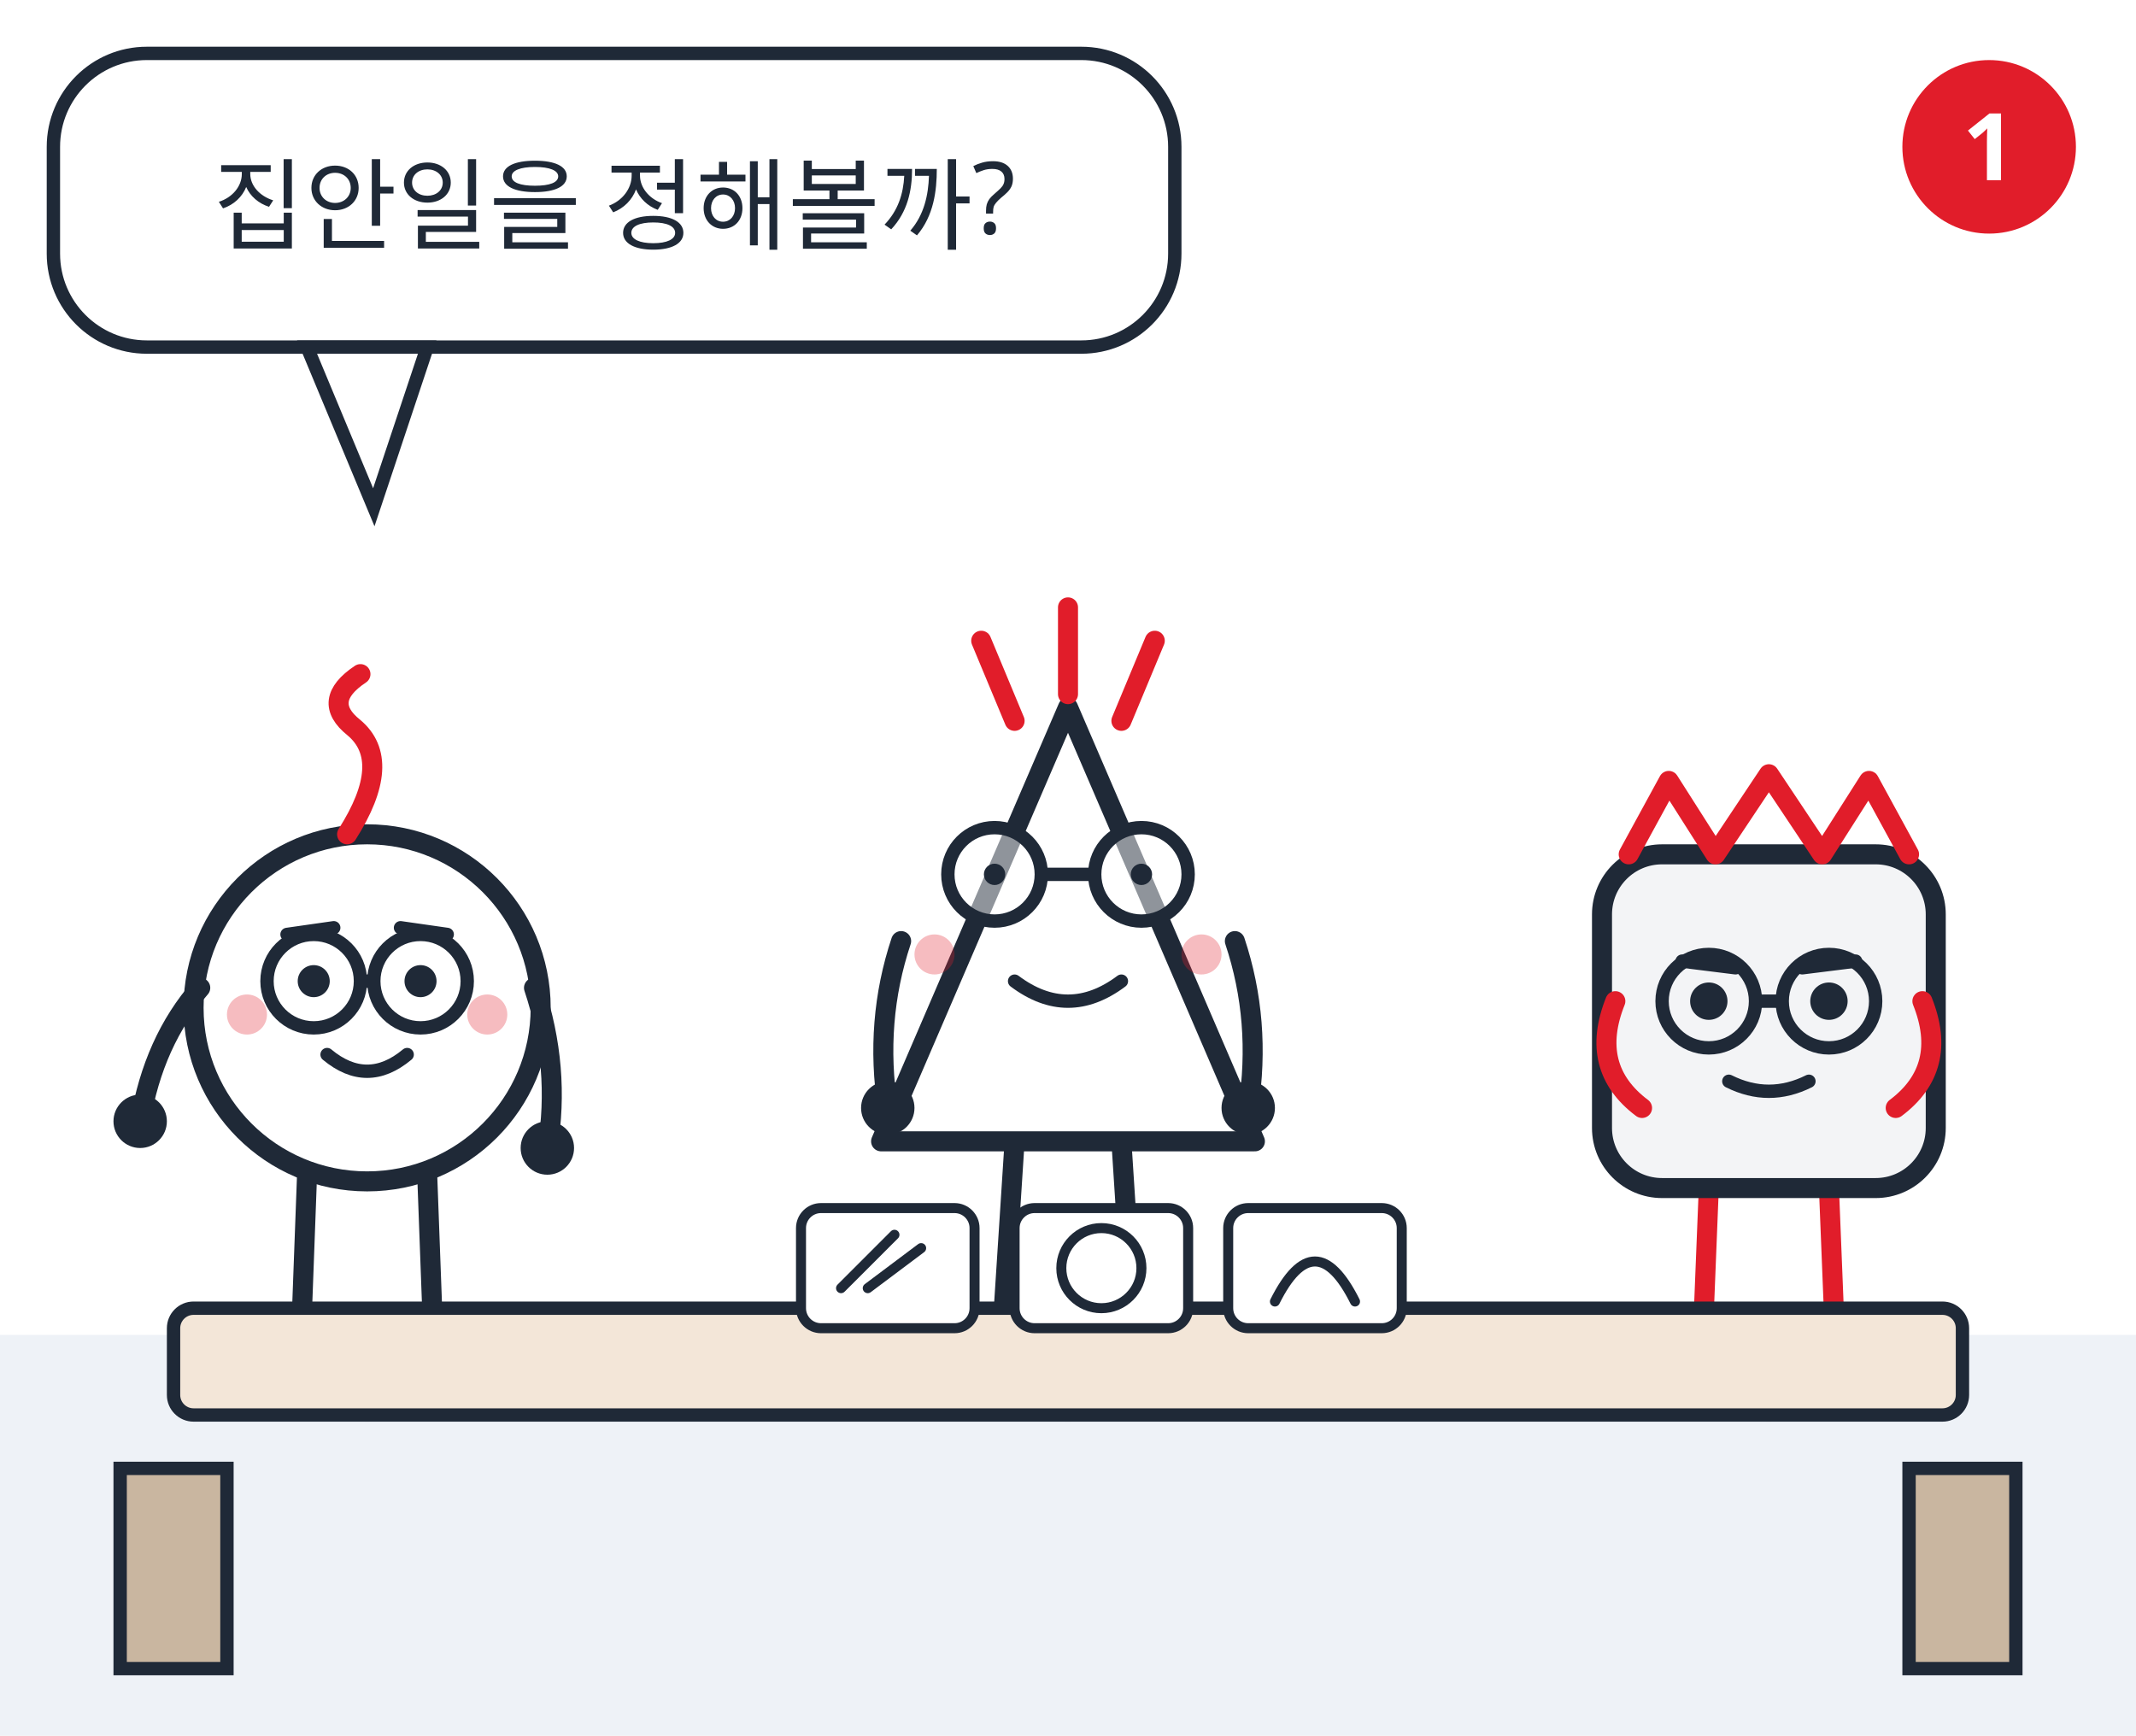
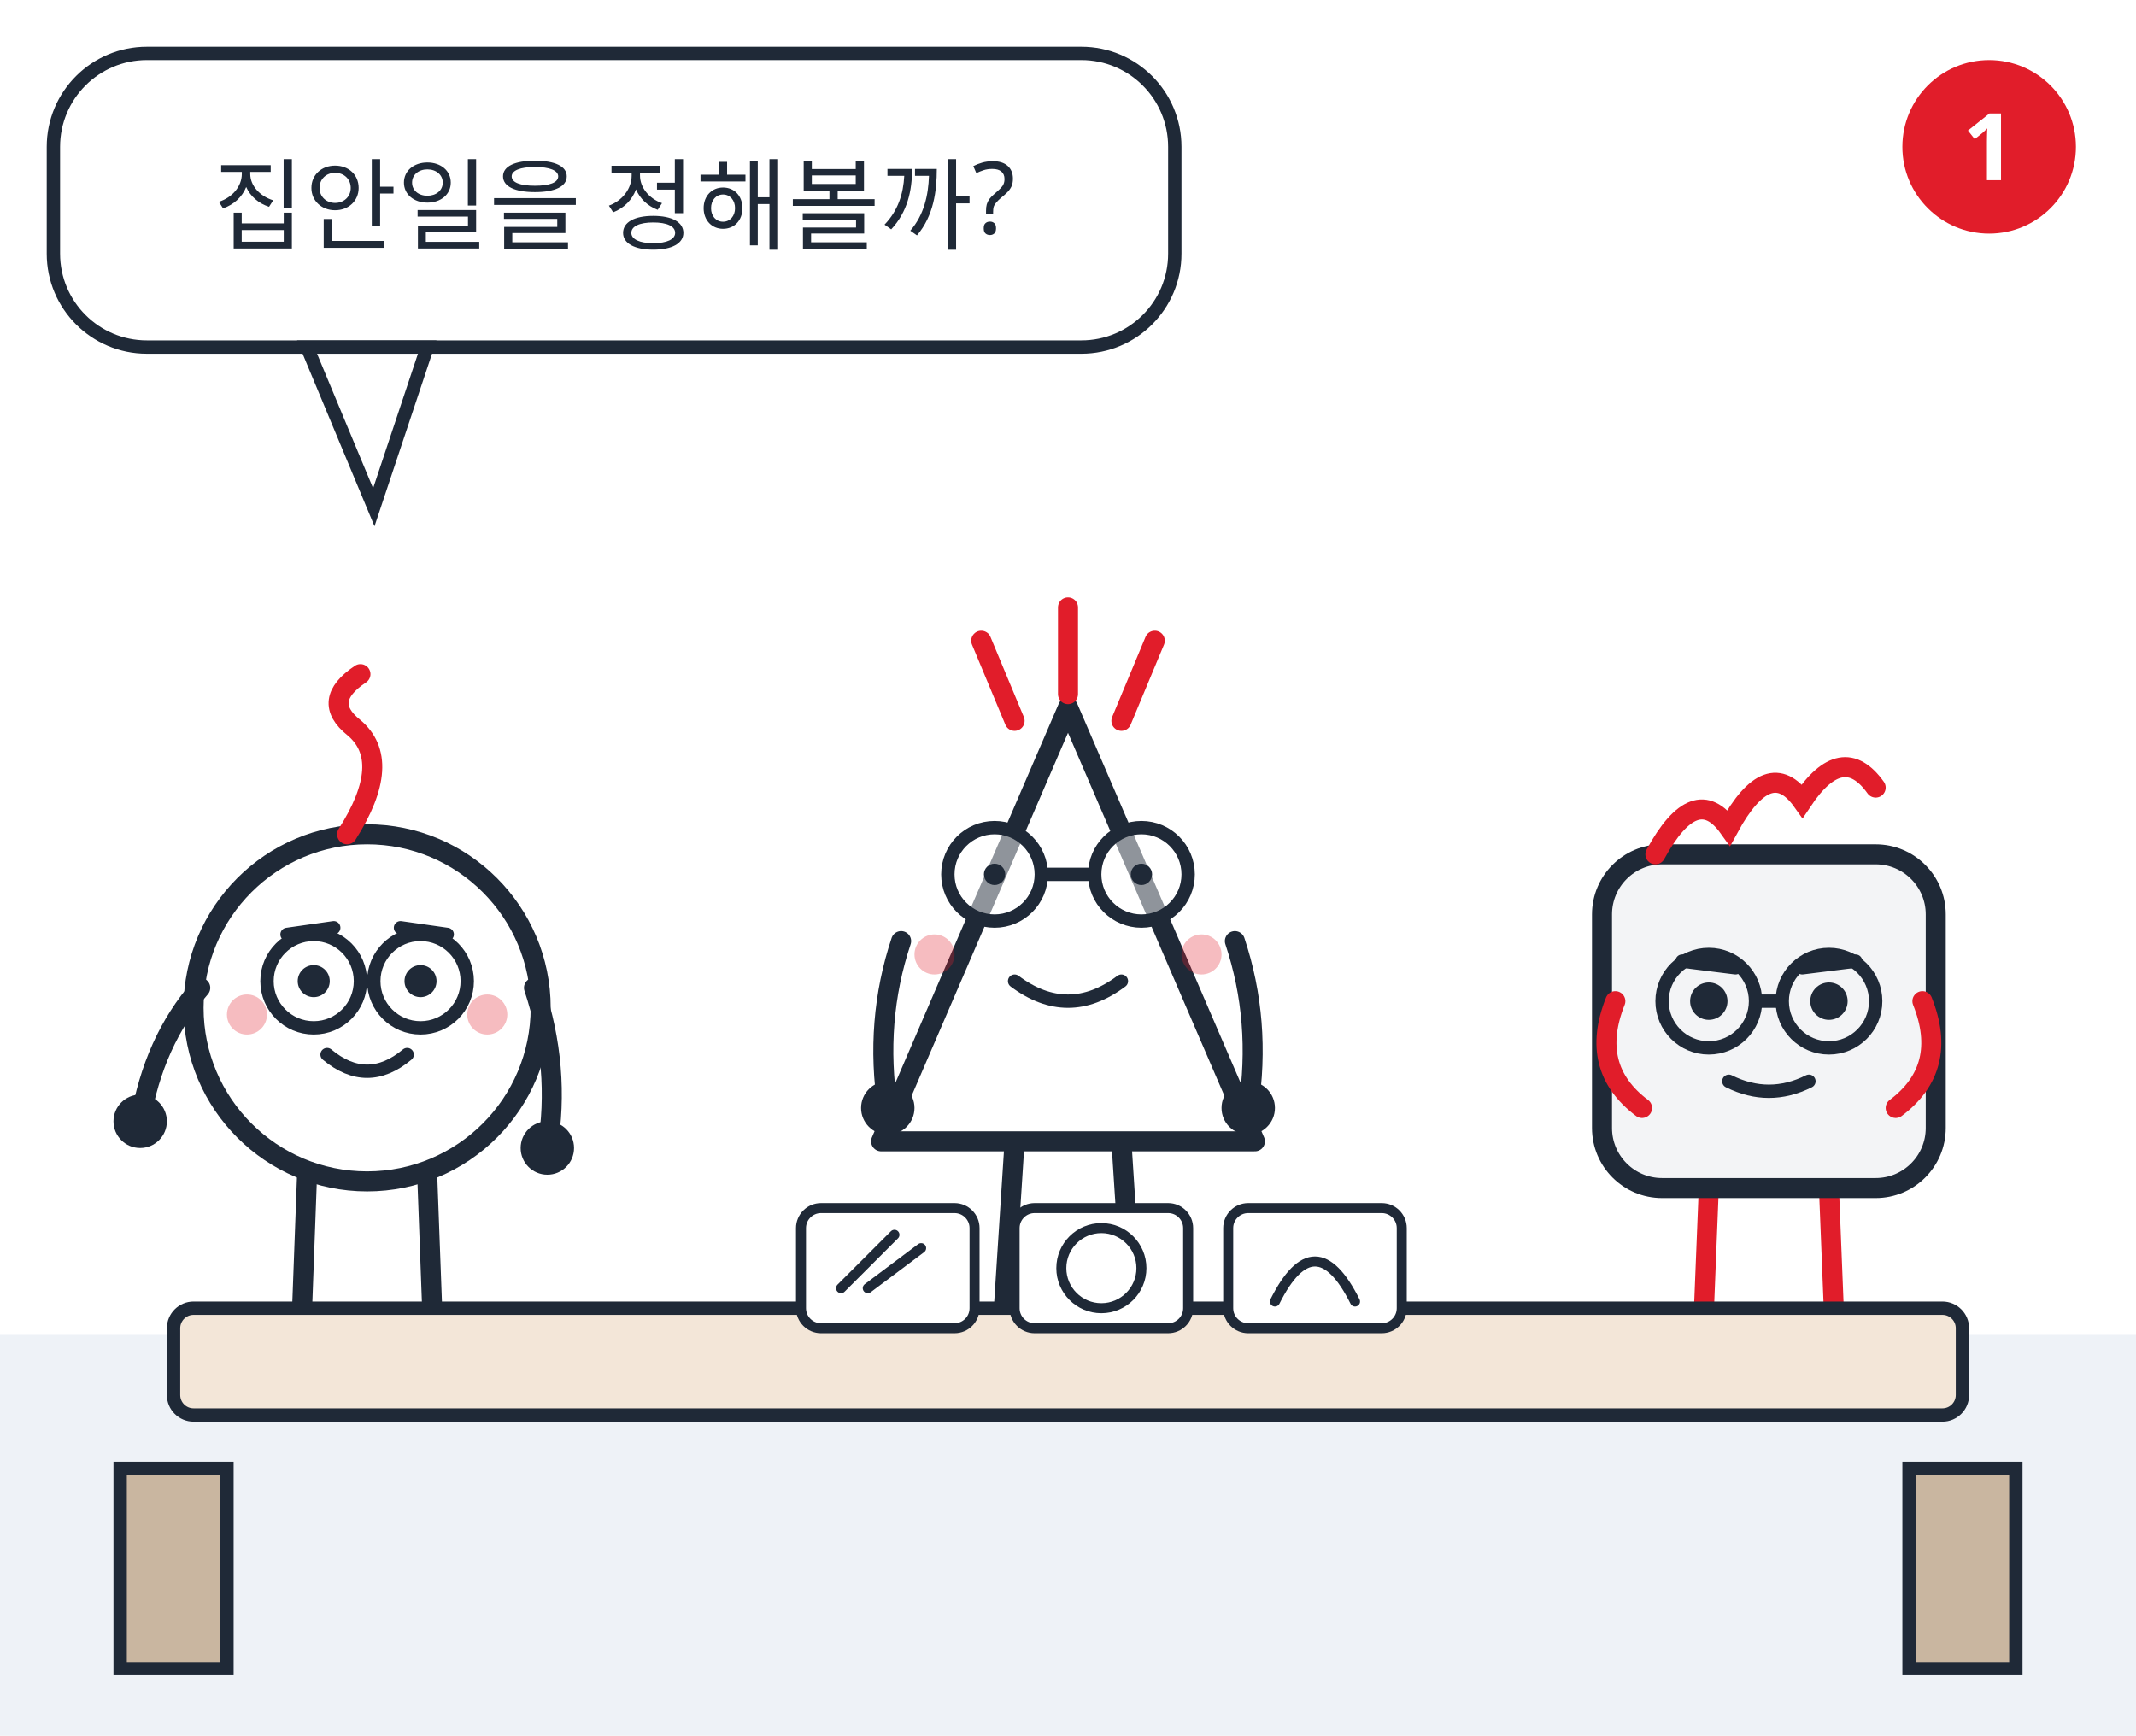
<svg xmlns="http://www.w3.org/2000/svg" viewBox="0 0 320 260" role="img" aria-label="동그라미, 세모, 네모가 집안일 카드를 놓고 가족회의 놀이를 하는 장면">
  <rect width="320" height="260" fill="#ffffff" />
  <rect y="200" width="320" height="60" fill="#eef2f7" />
  <circle cx="298" cy="22" r="13" fill="#e11d2a" />
  <text x="298" y="27" text-anchor="middle" font-family="'Pretendard', sans-serif" font-size="14" font-weight="bold" fill="#ffffff">1</text>
  <g transform="translate(55,206)">
    <ellipse cx="0" cy="2" rx="22" ry="5" fill="#1f2937" opacity="0.08" />
    <line x1="-9" y1="-30" x2="-10" y2="-3" stroke="#1f2937" stroke-width="3" stroke-linecap="round" />
    <line x1="9" y1="-30" x2="10" y2="-3" stroke="#1f2937" stroke-width="3" stroke-linecap="round" />
    <ellipse cx="-10" cy="-2" rx="5.5" ry="3" fill="#1f2937" />
    <ellipse cx="10" cy="-2" rx="5.5" ry="3" fill="#1f2937" />
    <circle cx="0" cy="-55" r="26" fill="#ffffff" stroke="#1f2937" stroke-width="3" />
    <path d="M -3,-81 Q 4,-92 -2,-97 Q -7,-101 -1,-105" stroke="#e11d2a" stroke-width="3" stroke-linecap="round" fill="none" />
    <path d="M -25,-58 Q -32,-50 -34,-38" stroke="#1f2937" stroke-width="3" stroke-linecap="round" fill="none" />
    <circle cx="-34" cy="-38" r="4" fill="#1f2937" />
    <path d="M 25,-58 Q 29,-46 27,-34" stroke="#1f2937" stroke-width="3" stroke-linecap="round" fill="none" />
    <circle cx="27" cy="-34" r="4" fill="#1f2937" />
    <circle cx="-18" cy="-54" r="3" fill="#e11d2a" opacity="0.3" />
    <circle cx="18" cy="-54" r="3" fill="#e11d2a" opacity="0.3" />
    <g fill="none" stroke="#1f2937" stroke-width="2">
      <circle cx="-8" cy="-59" r="7" />
      <circle cx="8" cy="-59" r="7" />
      <path d="M -1,-59 h2" />
    </g>
    <circle cx="-8" cy="-59" r="2.4" fill="#1f2937" />
    <circle cx="8" cy="-59" r="2.4" fill="#1f2937" />
    <line x1="-12" y1="-66" x2="-5" y2="-67" stroke="#1f2937" stroke-width="2" stroke-linecap="round" />
    <line x1="5" y1="-67" x2="12" y2="-66" stroke="#1f2937" stroke-width="2" stroke-linecap="round" />
    <path d="M -6,-48 Q 0,-43 6,-48" stroke="#1f2937" stroke-width="2" stroke-linecap="round" fill="none" />
  </g>
  <g transform="translate(160,206)">
    <ellipse cx="0" cy="2" rx="24" ry="5" fill="#1f2937" opacity="0.08" />
    <line x1="-8" y1="-35" x2="-10" y2="-4" stroke="#1f2937" stroke-width="3" stroke-linecap="round" />
    <line x1="8" y1="-35" x2="10" y2="-4" stroke="#1f2937" stroke-width="3" stroke-linecap="round" />
    <ellipse cx="-10" cy="-2" rx="6" ry="3" fill="#1f2937" />
    <ellipse cx="10" cy="-2" rx="6" ry="3" fill="#1f2937" />
    <polygon points="0,-100 -28,-35 28,-35" fill="#ffffff" stroke="#1f2937" stroke-width="3" stroke-linejoin="round" />
    <path d="M -8,-98 L -13,-110" stroke="#e11d2a" stroke-width="3" stroke-linecap="round" />
    <path d="M 0,-102 L 0,-115" stroke="#e11d2a" stroke-width="3" stroke-linecap="round" />
    <path d="M 8,-98 L 13,-110" stroke="#e11d2a" stroke-width="3" stroke-linecap="round" />
    <path d="M -25,-65 Q -29,-53 -27,-40" stroke="#1f2937" stroke-width="3" stroke-linecap="round" fill="none" />
    <circle cx="-27" cy="-40" r="4" fill="#1f2937" />
    <path d="M 25,-65 Q 29,-53 27,-40" stroke="#1f2937" stroke-width="3" stroke-linecap="round" fill="none" />
    <circle cx="27" cy="-40" r="4" fill="#1f2937" />
    <circle cx="-11" cy="-75" r="7" fill="#ffffff" fill-opacity="0.5" stroke="#1f2937" stroke-width="2" />
    <circle cx="11" cy="-75" r="7" fill="#ffffff" fill-opacity="0.5" stroke="#1f2937" stroke-width="2" />
    <line x1="-4" y1="-75" x2="4" y2="-75" stroke="#1f2937" stroke-width="2" />
    <circle cx="-11" cy="-75" r="1.6" fill="#1f2937" />
    <circle cx="11" cy="-75" r="1.6" fill="#1f2937" />
    <circle cx="-20" cy="-63" r="3" fill="#e11d2a" opacity="0.3" />
    <circle cx="20" cy="-63" r="3" fill="#e11d2a" opacity="0.3" />
    <path d="M -8,-59 Q 0,-53 8,-59" stroke="#1f2937" stroke-width="2" stroke-linecap="round" fill="none" />
  </g>
  <g transform="translate(265,206)">
    <ellipse cx="0" cy="2" rx="24" ry="5" fill="#1f2937" opacity="0.08" />
    <line x1="-9" y1="-28" x2="-10" y2="-3" stroke="#e11d2a" stroke-width="3" stroke-linecap="round" />
    <line x1="9" y1="-28" x2="10" y2="-3" stroke="#e11d2a" stroke-width="3" stroke-linecap="round" />
    <rect x="-15" y="-6" width="9" height="6" rx="2" fill="#e11d2a" />
    <rect x="6" y="-6" width="9" height="6" rx="2" fill="#e11d2a" />
    <rect x="-25" y="-78" width="50" height="50" rx="9" fill="#f3f4f6" stroke="#1f2937" stroke-width="3" />
-     <polyline points="-21,-78 -15,-89 -8,-78 0,-90 8,-78 15,-89 21,-78" fill="none" stroke="#e11d2a" stroke-width="3" stroke-linejoin="round" stroke-linecap="round" />
+     <path d="M -17,-78 q6,-11 11,-4 q6,-11 11,-4 q6,-9 11,-2" fill="none" stroke="#e11d2a" stroke-width="3" stroke-linecap="round" />
    <path d="M -23,-56 Q -27,-46 -19,-40" stroke="#e11d2a" stroke-width="3" stroke-linecap="round" fill="none" />
    <path d="M 23,-56 Q 27,-46 19,-40" stroke="#e11d2a" stroke-width="3" stroke-linecap="round" fill="none" />
    <g fill="none" stroke="#1f2937" stroke-width="2">
      <circle cx="-9" cy="-56" r="7" />
      <circle cx="9" cy="-56" r="7" />
      <path d="M -2,-56 h4" />
    </g>
    <circle cx="-9" cy="-56" r="2.8" fill="#1f2937" />
    <circle cx="9" cy="-56" r="2.8" fill="#1f2937" />
    <line x1="-13" y1="-62" x2="-5" y2="-61" stroke="#1f2937" stroke-width="2" stroke-linecap="round" />
    <line x1="5" y1="-61" x2="13" y2="-62" stroke="#1f2937" stroke-width="2" stroke-linecap="round" />
    <path d="M -6,-44 Q 0,-41 6,-44" stroke="#1f2937" stroke-width="2" stroke-linecap="round" fill="none" />
  </g>
  <rect x="18" y="220" width="16" height="30" fill="#c9b6a0" stroke="#1f2937" stroke-width="2" />
  <rect x="286" y="220" width="16" height="30" fill="#c9b6a0" stroke="#1f2937" stroke-width="2" />
  <rect x="26" y="196" width="268" height="16" rx="3" fill="#f3e6d8" stroke="#1f2937" stroke-width="2" />
  <rect x="120" y="181" width="26" height="18" rx="3" fill="#ffffff" stroke="#1f2937" stroke-width="1.5" />
  <path d="M126,193 L134,185 M130,193 L138,187" stroke="#1f2937" stroke-width="1.5" stroke-linecap="round" />
  <rect x="152" y="181" width="26" height="18" rx="3" fill="#ffffff" stroke="#1f2937" stroke-width="1.5" />
  <circle cx="165" cy="190" r="6" fill="none" stroke="#1f2937" stroke-width="1.5" />
  <rect x="184" y="181" width="26" height="18" rx="3" fill="#ffffff" stroke="#1f2937" stroke-width="1.5" />
  <path d="M191,195 Q197,183 203,195" stroke="#1f2937" stroke-width="1.5" fill="none" stroke-linecap="round" />
  <rect x="8" y="8" width="168" height="44" rx="14" fill="#ffffff" stroke="#1f2937" stroke-width="2" />
  <polygon points="46,52 64,52 56,76" fill="#ffffff" stroke="#1f2937" stroke-width="2" />
  <text x="92" y="31" text-anchor="middle" dominant-baseline="middle" font-family="'Pretendard', sans-serif" font-size="15" fill="#1f2937">집안일을 정해볼까?</text>
</svg>
